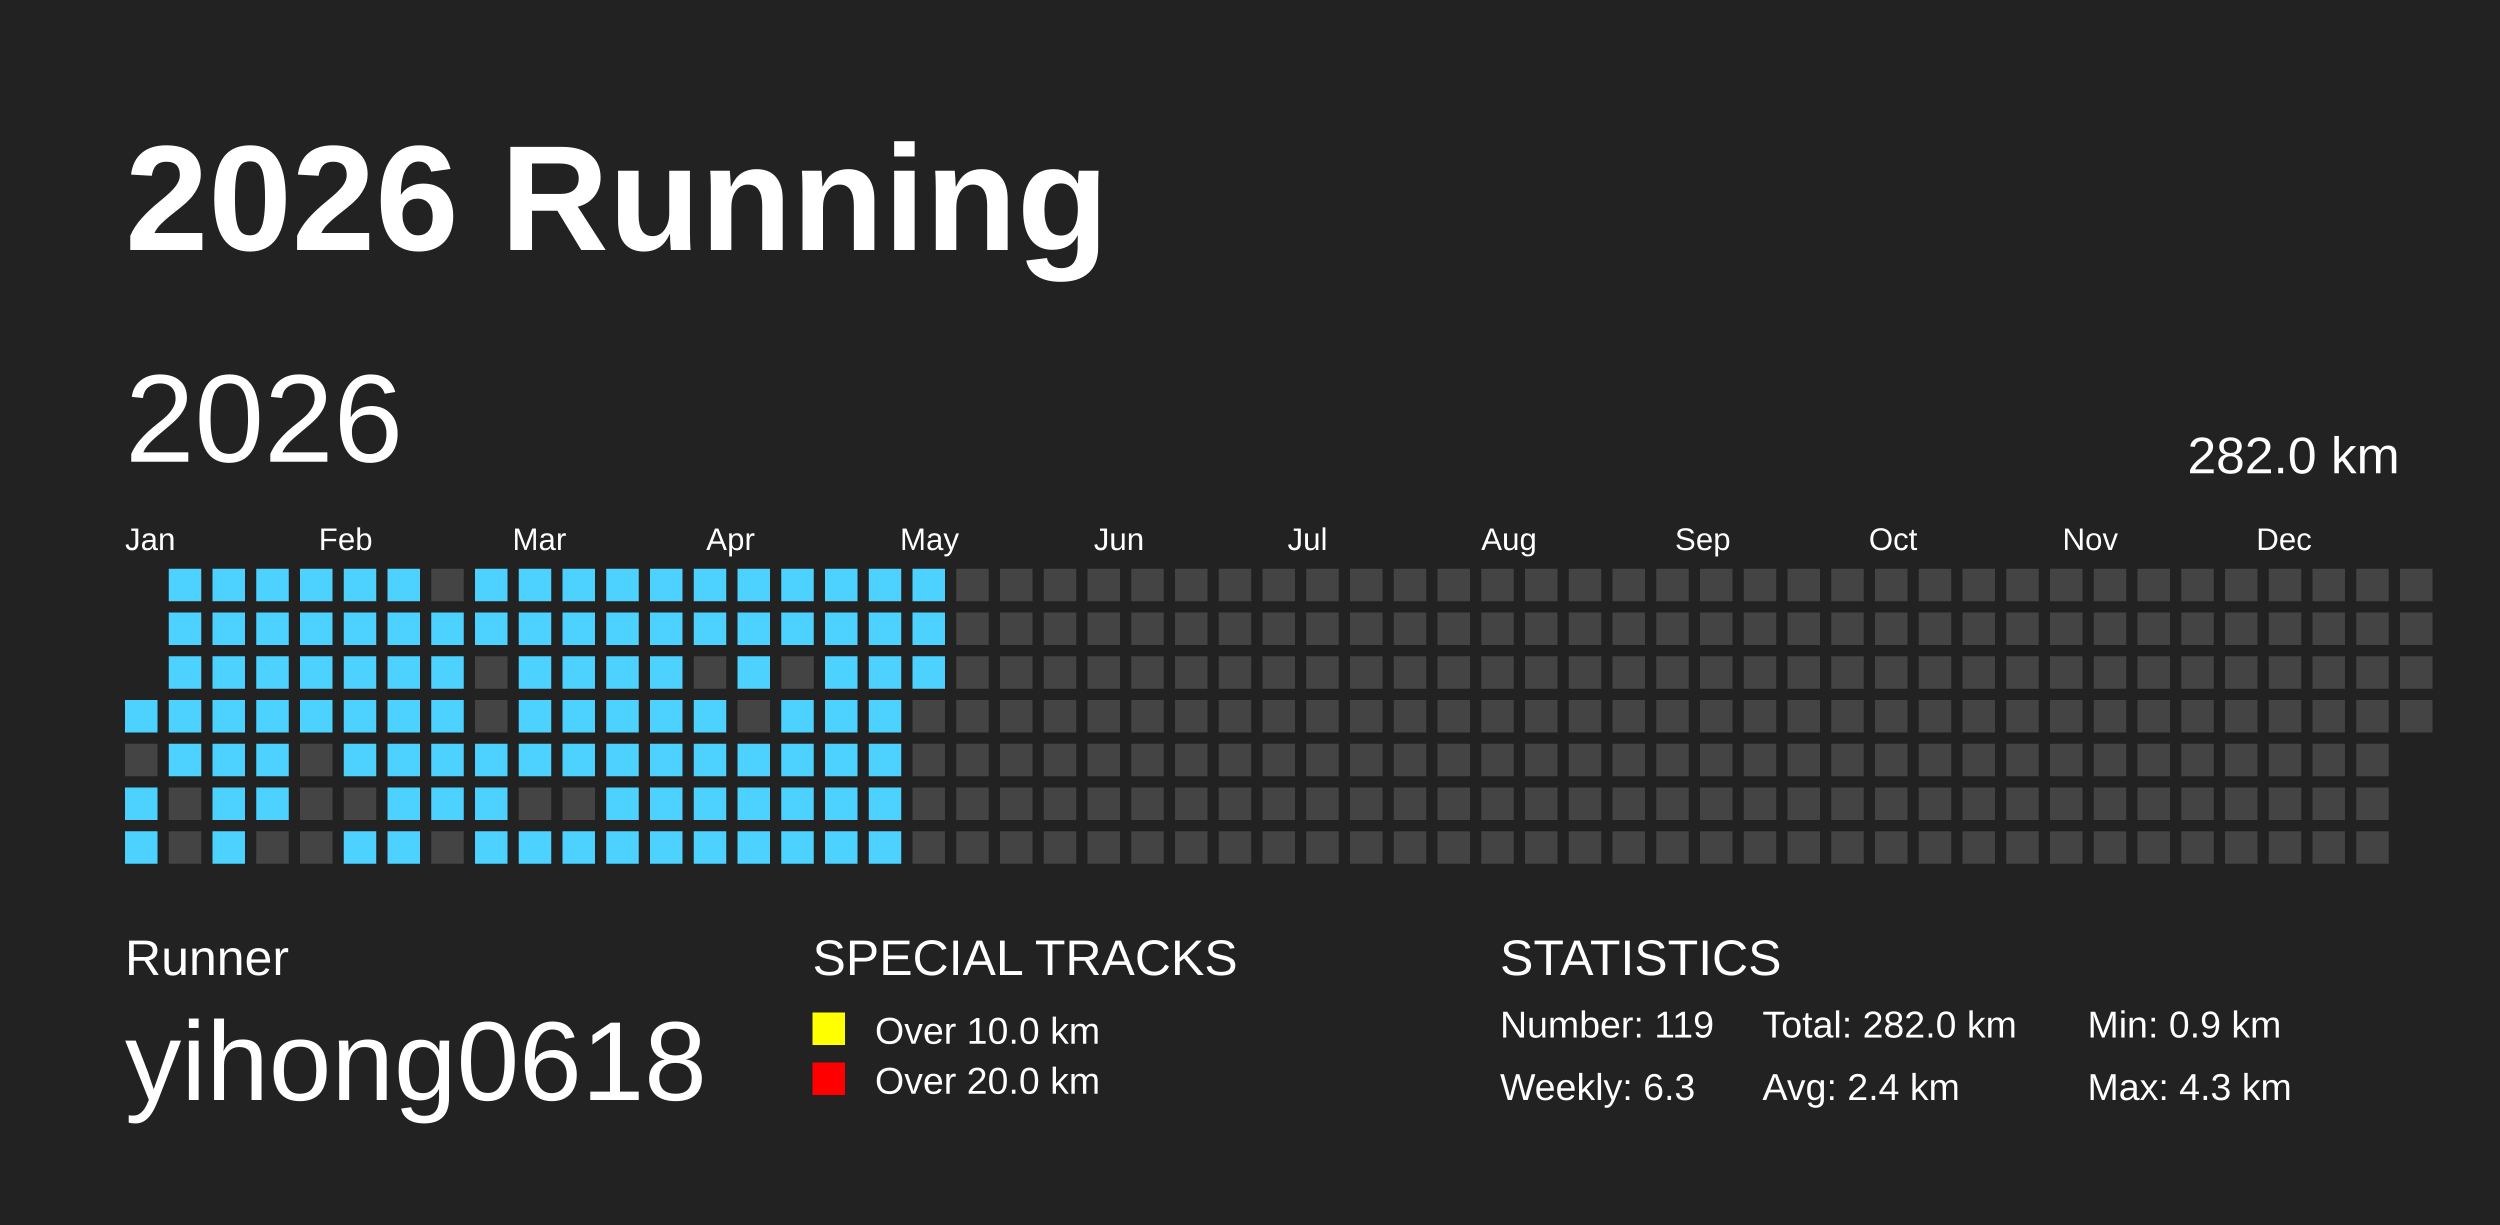
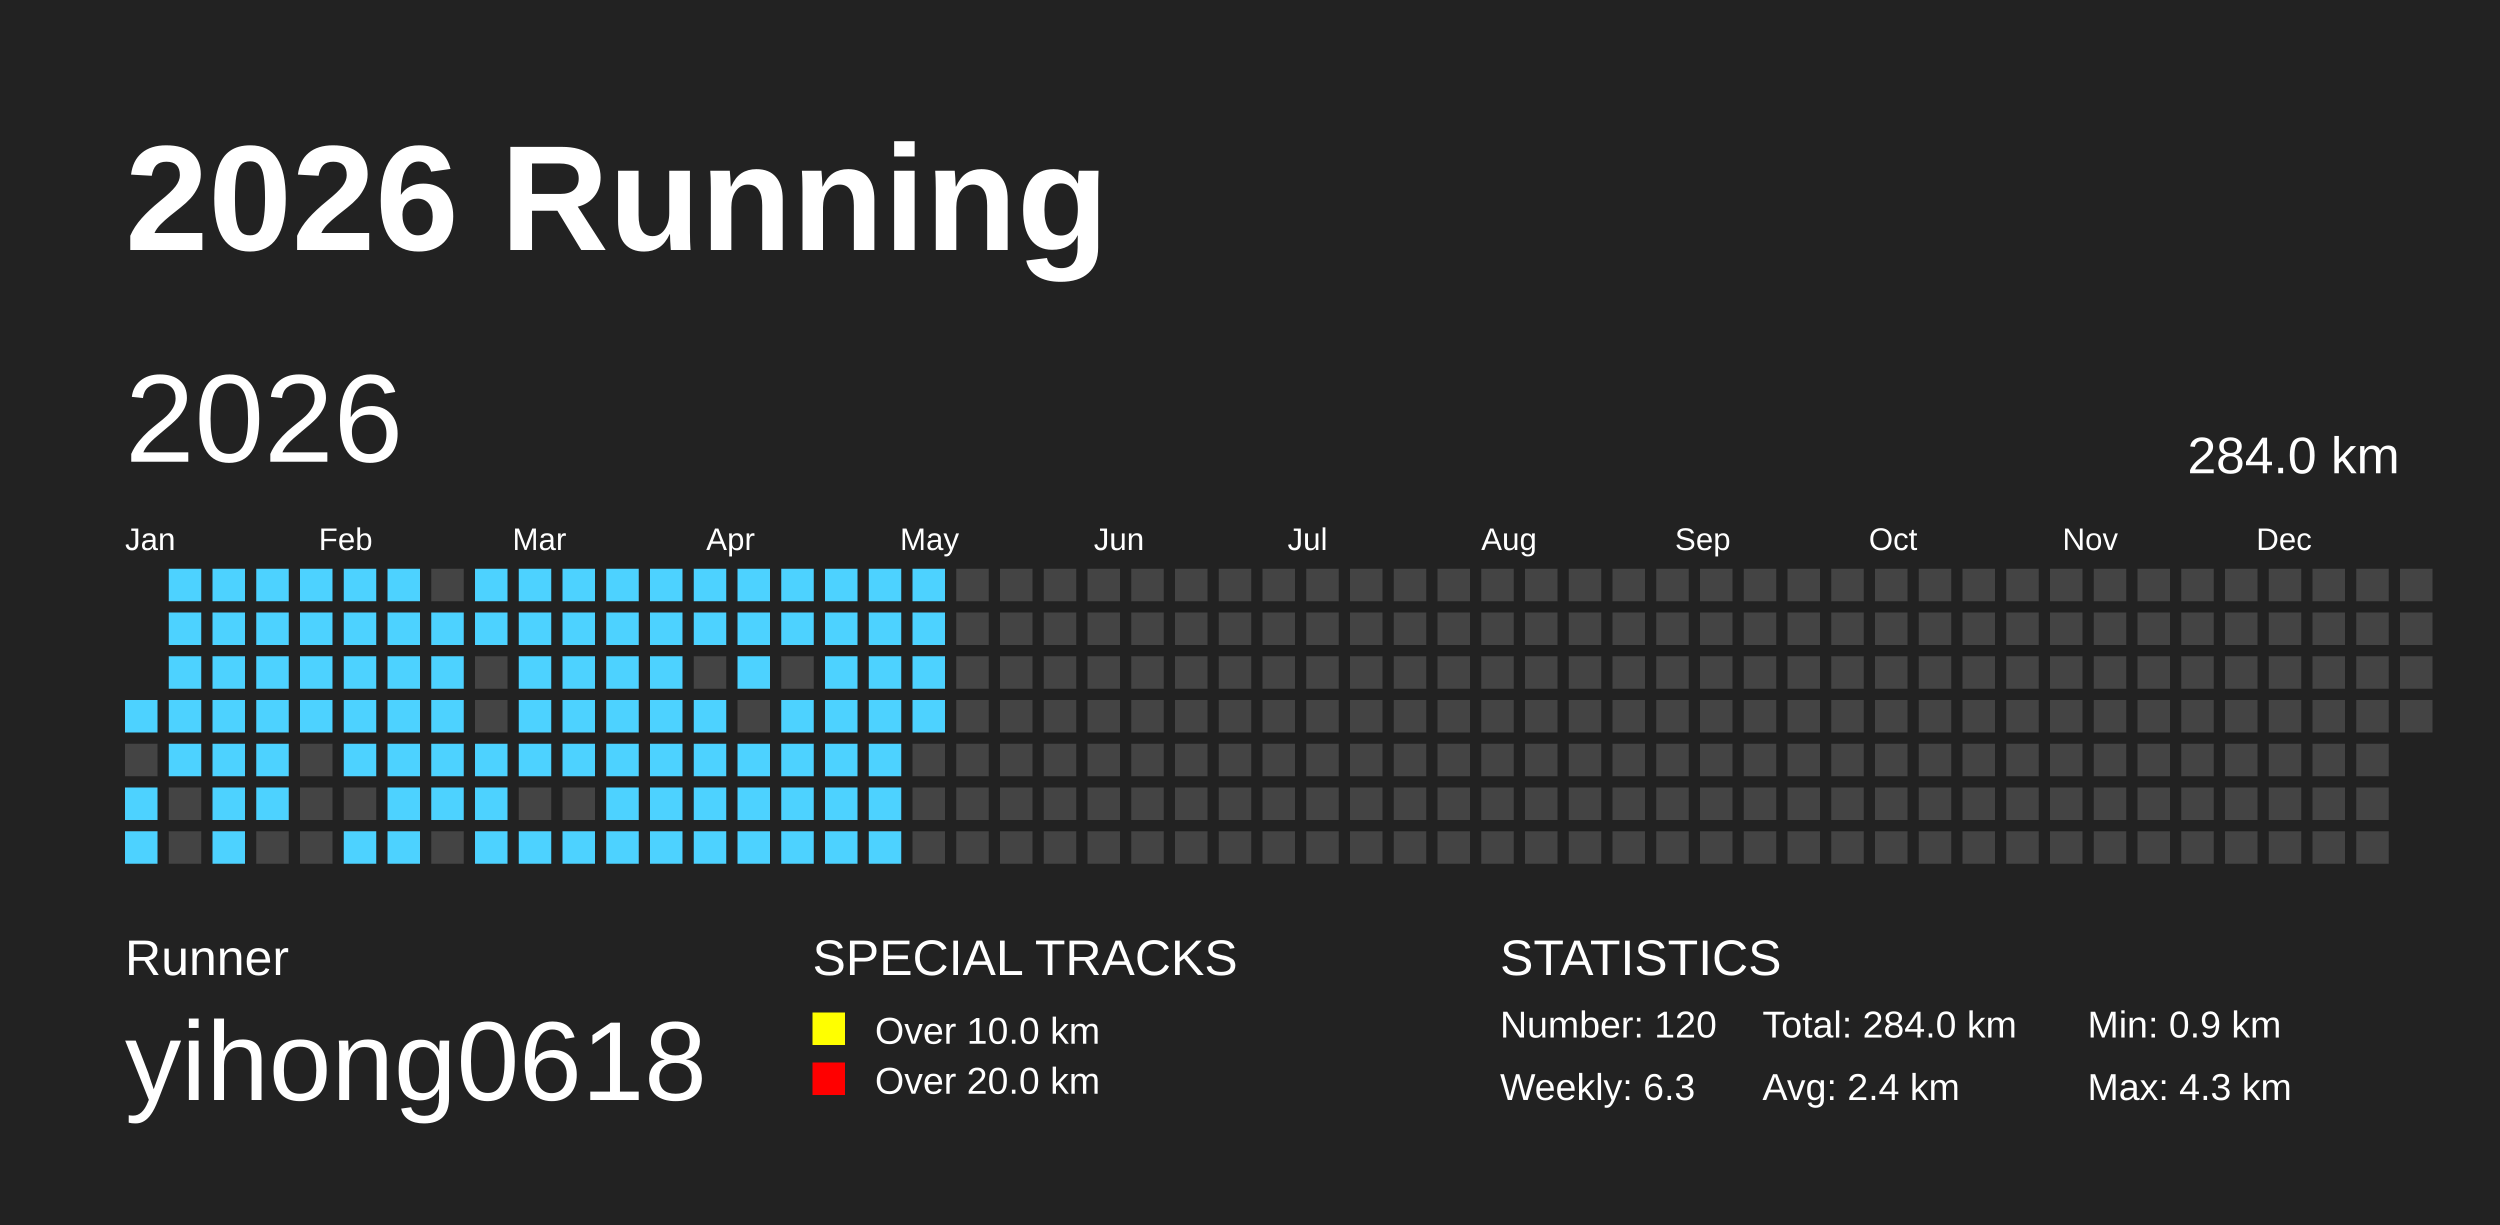
<svg xmlns="http://www.w3.org/2000/svg" baseProfile="full" height="98mm" version="1.1" viewBox="0,0,200,98" width="200mm">
  <defs>
    <pattern height="2" id="indoor-stripe" patternUnits="userSpaceOnUse" width="2">
      <line stroke="white" stroke-opacity="0.45" stroke-width="0.5" x1="0" x2="2" y1="2" y2="0" />
    </pattern>
  </defs>
  <rect fill="#222222" height="98" width="200" x="0" y="0" />
  <text fill="#FFFFFF" style="font-size:12px; font-family:Arial; font-weight:bold;" x="10" y="20">2026 Running</text>
  <text fill="#FFFFFF" style="font-size:4px; font-family:Arial" x="10" y="78">Runner</text>
  <text fill="#FFFFFF" style="font-size:9px; font-family:Arial" x="10" y="88">yihong0618</text>
  <text fill="#FFFFFF" style="font-size:4px; font-family:Arial" x="65" y="78">SPECIAL TRACKS</text>
  <rect fill="yellow" height="2.6" width="2.6" x="65" y="81" />
  <text fill="#FFFFFF" style="font-size:3px; font-family:Arial" x="70" y="83.5">Over 10.0 km</text>
  <rect fill="red" height="2.6" width="2.6" x="65" y="85" />
  <text fill="#FFFFFF" style="font-size:3px; font-family:Arial" x="70" y="87.5">Over 20.0 km</text>
  <text fill="#FFFFFF" style="font-size:4px; font-family:Arial" x="120" y="78">STATISTICS</text>
-   <text fill="#FFFFFF" style="font-size:3px; font-family:Arial" x="120" y="83">Number: 119</text>
+   <text fill="#FFFFFF" style="font-size:3px; font-family:Arial" x="120" y="83">Number: 120</text>
  <text fill="#FFFFFF" style="font-size:3px; font-family:Arial" x="120" y="88">Weekly: 6.3</text>
-   <text fill="#FFFFFF" style="font-size:3px; font-family:Arial" x="141" y="83">Total: 282.0 km</text>
+   <text fill="#FFFFFF" style="font-size:3px; font-family:Arial" x="141" y="83">Total: 284.0 km</text>
  <text fill="#FFFFFF" style="font-size:3px; font-family:Arial" x="141" y="88">Avg: 2.4 km</text>
  <text fill="#FFFFFF" style="font-size:3px; font-family:Arial" x="167" y="83">Min: 0.9 km</text>
  <text fill="#FFFFFF" style="font-size:3px; font-family:Arial" x="167" y="88">Max: 4.3 km</text>
  <text dominant-baseline="hanging" fill="#FFFFFF" style="font-size:10.0px; font-family:Arial;" x="10" y="30">2026</text>
-   <text dominant-baseline="hanging" fill="#FFFFFF" style="font-size:4.125px; font-family:Arial;" x="175" y="35">282.0 km</text>
+   <text dominant-baseline="hanging" fill="#FFFFFF" style="font-size:4.125px; font-family:Arial;" x="175" y="35">284.0 km</text>
  <text fill="#FFFFFF" style="font-size:2.5px; font-family:Arial" x="10.0" y="44">Jan</text>
  <text fill="#FFFFFF" style="font-size:2.5px; font-family:Arial" x="25.5" y="44">Feb</text>
  <text fill="#FFFFFF" style="font-size:2.5px; font-family:Arial" x="41.0" y="44">Mar</text>
  <text fill="#FFFFFF" style="font-size:2.5px; font-family:Arial" x="56.5" y="44">Apr</text>
  <text fill="#FFFFFF" style="font-size:2.5px; font-family:Arial" x="72.0" y="44">May</text>
  <text fill="#FFFFFF" style="font-size:2.5px; font-family:Arial" x="87.5" y="44">Jun</text>
  <text fill="#FFFFFF" style="font-size:2.5px; font-family:Arial" x="103.0" y="44">Jul</text>
  <text fill="#FFFFFF" style="font-size:2.5px; font-family:Arial" x="118.5" y="44">Aug</text>
  <text fill="#FFFFFF" style="font-size:2.5px; font-family:Arial" x="134.0" y="44">Sep</text>
  <text fill="#FFFFFF" style="font-size:2.5px; font-family:Arial" x="149.5" y="44">Oct</text>
  <text fill="#FFFFFF" style="font-size:2.5px; font-family:Arial" x="165.0" y="44">Nov</text>
  <text fill="#FFFFFF" style="font-size:2.5px; font-family:Arial" x="180.5" y="44">Dec</text>
  <rect fill="#4DD2FF" height="2.6" width="2.6" x="10.0" y="56.0" />
  <rect fill="#444444" height="2.6" width="2.6" x="10.0" y="59.5" />
  <rect fill="#4DD2FF" height="2.6" width="2.6" x="10.0" y="63.0" />
  <rect fill="#4DD2FF" height="2.6" width="2.6" x="10.0" y="66.5" />
  <rect fill="#4DD2FF" height="2.6" width="2.6" x="13.5" y="45.5" />
  <rect fill="#4DD2FF" height="2.6" width="2.6" x="13.5" y="49.0" />
  <rect fill="#4DD2FF" height="2.6" width="2.6" x="13.5" y="52.5" />
  <rect fill="#4DD2FF" height="2.6" width="2.6" x="13.5" y="56.0" />
  <rect fill="#4DD2FF" height="2.6" width="2.6" x="13.5" y="59.5" />
  <rect fill="#444444" height="2.6" width="2.6" x="13.5" y="63.0" />
  <rect fill="#444444" height="2.6" width="2.6" x="13.5" y="66.5" />
  <rect fill="#4DD2FF" height="2.6" width="2.6" x="17.0" y="45.5" />
  <rect fill="#4DD2FF" height="2.6" width="2.6" x="17.0" y="49.0" />
  <rect fill="#4DD2FF" height="2.6" width="2.6" x="17.0" y="52.5" />
  <rect fill="#4DD2FF" height="2.6" width="2.6" x="17.0" y="56.0" />
  <rect fill="#4DD2FF" height="2.6" width="2.6" x="17.0" y="59.5" />
  <rect fill="#4DD2FF" height="2.6" width="2.6" x="17.0" y="63.0" />
  <rect fill="#4DD2FF" height="2.6" width="2.6" x="17.0" y="66.5" />
  <rect fill="#4DD2FF" height="2.6" width="2.6" x="20.5" y="45.5" />
  <rect fill="#4DD2FF" height="2.6" width="2.6" x="20.5" y="49.0" />
  <rect fill="#4DD2FF" height="2.6" width="2.6" x="20.5" y="52.5" />
  <rect fill="#4DD2FF" height="2.6" width="2.6" x="20.5" y="56.0" />
  <rect fill="#4DD2FF" height="2.6" width="2.6" x="20.5" y="59.5" />
  <rect fill="#4DD2FF" height="2.6" width="2.6" x="20.5" y="63.0" />
  <rect fill="#444444" height="2.6" width="2.6" x="20.5" y="66.5" />
  <rect fill="#4DD2FF" height="2.6" width="2.6" x="24.0" y="45.5" />
  <rect fill="#4DD2FF" height="2.6" width="2.6" x="24.0" y="49.0" />
  <rect fill="#4DD2FF" height="2.6" width="2.6" x="24.0" y="52.5" />
  <rect fill="#4DD2FF" height="2.6" width="2.6" x="24.0" y="56.0" />
  <rect fill="#444444" height="2.6" width="2.6" x="24.0" y="59.5" />
  <rect fill="#444444" height="2.6" width="2.6" x="24.0" y="63.0" />
  <rect fill="#444444" height="2.6" width="2.6" x="24.0" y="66.5" />
  <rect fill="#4DD2FF" height="2.6" width="2.6" x="27.5" y="45.5" />
  <rect fill="#4DD2FF" height="2.6" width="2.6" x="27.5" y="49.0" />
  <rect fill="#4DD2FF" height="2.6" width="2.6" x="27.5" y="52.5" />
  <rect fill="#4DD2FF" height="2.6" width="2.6" x="27.5" y="56.0" />
  <rect fill="#4DD2FF" height="2.6" width="2.6" x="27.5" y="59.5" />
  <rect fill="#444444" height="2.6" width="2.6" x="27.5" y="63.0" />
  <rect fill="#4DD2FF" height="2.6" width="2.6" x="27.5" y="66.5" />
  <rect fill="#4DD2FF" height="2.6" width="2.6" x="31.0" y="45.5" />
  <rect fill="#4DD2FF" height="2.6" width="2.6" x="31.0" y="49.0" />
  <rect fill="#4DD2FF" height="2.6" width="2.6" x="31.0" y="52.5" />
  <rect fill="#4DD2FF" height="2.6" width="2.6" x="31.0" y="56.0" />
  <rect fill="#4DD2FF" height="2.6" width="2.6" x="31.0" y="59.5" />
  <rect fill="#4DD2FF" height="2.6" width="2.6" x="31.0" y="63.0" />
  <rect fill="#4DD2FF" height="2.6" width="2.6" x="31.0" y="66.5" />
  <rect fill="#444444" height="2.6" width="2.6" x="34.5" y="45.5" />
  <rect fill="#4DD2FF" height="2.6" width="2.6" x="34.5" y="49.0" />
  <rect fill="#4DD2FF" height="2.6" width="2.6" x="34.5" y="52.5" />
  <rect fill="#4DD2FF" height="2.6" width="2.6" x="34.5" y="56.0" />
  <rect fill="#4DD2FF" height="2.6" width="2.6" x="34.5" y="59.5" />
  <rect fill="#4DD2FF" height="2.6" width="2.6" x="34.5" y="63.0" />
  <rect fill="#444444" height="2.6" width="2.6" x="34.5" y="66.5" />
  <rect fill="#4DD2FF" height="2.6" width="2.6" x="38.0" y="45.5" />
  <rect fill="#4DD2FF" height="2.6" width="2.6" x="38.0" y="49.0" />
  <rect fill="#444444" height="2.6" width="2.6" x="38.0" y="52.5" />
  <rect fill="#444444" height="2.6" width="2.6" x="38.0" y="56.0" />
  <rect fill="#4DD2FF" height="2.6" width="2.6" x="38.0" y="59.5" />
  <rect fill="#4DD2FF" height="2.6" width="2.6" x="38.0" y="63.0" />
  <rect fill="#4DD2FF" height="2.6" width="2.6" x="38.0" y="66.5" />
  <rect fill="#4DD2FF" height="2.6" width="2.6" x="41.5" y="45.5" />
  <rect fill="#4DD2FF" height="2.6" width="2.6" x="41.5" y="49.0" />
  <rect fill="#4DD2FF" height="2.6" width="2.6" x="41.5" y="52.5" />
  <rect fill="#4DD2FF" height="2.6" width="2.6" x="41.5" y="56.0" />
  <rect fill="#4DD2FF" height="2.6" width="2.6" x="41.5" y="59.5" />
  <rect fill="#444444" height="2.6" width="2.6" x="41.5" y="63.0" />
  <rect fill="#4DD2FF" height="2.6" width="2.6" x="41.5" y="66.5" />
  <rect fill="#4DD2FF" height="2.6" width="2.6" x="45.0" y="45.5" />
  <rect fill="#4DD2FF" height="2.6" width="2.6" x="45.0" y="49.0" />
  <rect fill="#4DD2FF" height="2.6" width="2.6" x="45.0" y="52.5" />
  <rect fill="#4DD2FF" height="2.6" width="2.6" x="45.0" y="56.0" />
  <rect fill="#4DD2FF" height="2.6" width="2.6" x="45.0" y="59.5" />
  <rect fill="#444444" height="2.6" width="2.6" x="45.0" y="63.0" />
  <rect fill="#4DD2FF" height="2.6" width="2.6" x="45.0" y="66.5" />
  <rect fill="#4DD2FF" height="2.6" width="2.6" x="48.5" y="45.5" />
  <rect fill="#4DD2FF" height="2.6" width="2.6" x="48.5" y="49.0" />
  <rect fill="#4DD2FF" height="2.6" width="2.6" x="48.5" y="52.5" />
  <rect fill="#4DD2FF" height="2.6" width="2.6" x="48.5" y="56.0" />
  <rect fill="#4DD2FF" height="2.6" width="2.6" x="48.5" y="59.5" />
  <rect fill="#4DD2FF" height="2.6" width="2.6" x="48.5" y="63.0" />
  <rect fill="#4DD2FF" height="2.6" width="2.6" x="48.5" y="66.5" />
  <rect fill="#4DD2FF" height="2.6" width="2.6" x="52.0" y="45.5" />
  <rect fill="#4DD2FF" height="2.6" width="2.6" x="52.0" y="49.0" />
  <rect fill="#4DD2FF" height="2.6" width="2.6" x="52.0" y="52.5" />
  <rect fill="#4DD2FF" height="2.6" width="2.6" x="52.0" y="56.0" />
  <rect fill="#4DD2FF" height="2.6" width="2.6" x="52.0" y="59.5" />
  <rect fill="#4DD2FF" height="2.6" width="2.6" x="52.0" y="63.0" />
  <rect fill="#4DD2FF" height="2.6" width="2.6" x="52.0" y="66.5" />
  <rect fill="#4DD2FF" height="2.6" width="2.6" x="55.5" y="45.5" />
  <rect fill="#4DD2FF" height="2.6" width="2.6" x="55.5" y="49.0" />
  <rect fill="#444444" height="2.6" width="2.6" x="55.5" y="52.5" />
  <rect fill="#4DD2FF" height="2.6" width="2.6" x="55.5" y="56.0" />
  <rect fill="#4DD2FF" height="2.6" width="2.6" x="55.5" y="59.5" />
  <rect fill="#4DD2FF" height="2.6" width="2.6" x="55.5" y="63.0" />
  <rect fill="#4DD2FF" height="2.6" width="2.6" x="55.5" y="66.5" />
  <rect fill="#4DD2FF" height="2.6" width="2.6" x="59.0" y="45.5" />
  <rect fill="#4DD2FF" height="2.6" width="2.6" x="59.0" y="49.0" />
  <rect fill="#4DD2FF" height="2.6" width="2.6" x="59.0" y="52.5" />
  <rect fill="#444444" height="2.6" width="2.6" x="59.0" y="56.0" />
  <rect fill="#4DD2FF" height="2.6" width="2.6" x="59.0" y="59.5" />
  <rect fill="#4DD2FF" height="2.6" width="2.6" x="59.0" y="63.0" />
  <rect fill="#4DD2FF" height="2.6" width="2.6" x="59.0" y="66.5" />
  <rect fill="#4DD2FF" height="2.6" width="2.6" x="62.5" y="45.5" />
  <rect fill="#4DD2FF" height="2.6" width="2.6" x="62.5" y="49.0" />
  <rect fill="#444444" height="2.6" width="2.6" x="62.5" y="52.5" />
  <rect fill="#4DD2FF" height="2.6" width="2.6" x="62.5" y="56.0" />
  <rect fill="#4DD2FF" height="2.6" width="2.6" x="62.5" y="59.5" />
  <rect fill="#4DD2FF" height="2.6" width="2.6" x="62.5" y="63.0" />
  <rect fill="#4DD2FF" height="2.6" width="2.6" x="62.5" y="66.5" />
  <rect fill="#4DD2FF" height="2.6" width="2.6" x="66.0" y="45.5" />
  <rect fill="#4DD2FF" height="2.6" width="2.6" x="66.0" y="49.0" />
  <rect fill="#4DD2FF" height="2.6" width="2.6" x="66.0" y="52.5" />
  <rect fill="#4DD2FF" height="2.6" width="2.6" x="66.0" y="56.0" />
  <rect fill="#4DD2FF" height="2.6" width="2.6" x="66.0" y="59.5" />
  <rect fill="#4DD2FF" height="2.6" width="2.6" x="66.0" y="63.0" />
  <rect fill="#4DD2FF" height="2.6" width="2.6" x="66.0" y="66.5" />
  <rect fill="#4DD2FF" height="2.6" width="2.6" x="69.5" y="45.5" />
  <rect fill="#4DD2FF" height="2.6" width="2.6" x="69.5" y="49.0" />
  <rect fill="#4DD2FF" height="2.6" width="2.6" x="69.5" y="52.5" />
  <rect fill="#4DD2FF" height="2.6" width="2.6" x="69.5" y="56.0" />
  <rect fill="#4DD2FF" height="2.6" width="2.6" x="69.5" y="59.5" />
  <rect fill="#4DD2FF" height="2.6" width="2.6" x="69.5" y="63.0" />
  <rect fill="#4DD2FF" height="2.6" width="2.6" x="69.5" y="66.5" />
  <rect fill="#4DD2FF" height="2.6" width="2.6" x="73.0" y="45.5" />
  <rect fill="#4DD2FF" height="2.6" width="2.6" x="73.0" y="49.0" />
  <rect fill="#4DD2FF" height="2.6" width="2.6" x="73.0" y="52.5" />
-   <rect fill="#444444" height="2.6" width="2.6" x="73.0" y="56.0" />
+   <rect fill="#4DD2FF" height="2.6" width="2.6" x="73.0" y="56.0" />
  <rect fill="#444444" height="2.6" width="2.6" x="73.0" y="59.5" />
  <rect fill="#444444" height="2.6" width="2.6" x="73.0" y="63.0" />
  <rect fill="#444444" height="2.6" width="2.6" x="73.0" y="66.5" />
  <rect fill="#444444" height="2.6" width="2.6" x="76.5" y="45.5" />
  <rect fill="#444444" height="2.6" width="2.6" x="76.5" y="49.0" />
  <rect fill="#444444" height="2.6" width="2.6" x="76.5" y="52.5" />
  <rect fill="#444444" height="2.6" width="2.6" x="76.5" y="56.0" />
  <rect fill="#444444" height="2.6" width="2.6" x="76.5" y="59.5" />
  <rect fill="#444444" height="2.6" width="2.6" x="76.5" y="63.0" />
  <rect fill="#444444" height="2.6" width="2.6" x="76.5" y="66.5" />
  <rect fill="#444444" height="2.6" width="2.6" x="80.0" y="45.5" />
  <rect fill="#444444" height="2.6" width="2.6" x="80.0" y="49.0" />
  <rect fill="#444444" height="2.6" width="2.6" x="80.0" y="52.5" />
  <rect fill="#444444" height="2.6" width="2.6" x="80.0" y="56.0" />
  <rect fill="#444444" height="2.6" width="2.6" x="80.0" y="59.5" />
  <rect fill="#444444" height="2.6" width="2.6" x="80.0" y="63.0" />
  <rect fill="#444444" height="2.6" width="2.6" x="80.0" y="66.5" />
  <rect fill="#444444" height="2.6" width="2.6" x="83.5" y="45.5" />
  <rect fill="#444444" height="2.6" width="2.6" x="83.5" y="49.0" />
  <rect fill="#444444" height="2.6" width="2.6" x="83.5" y="52.5" />
  <rect fill="#444444" height="2.6" width="2.6" x="83.5" y="56.0" />
  <rect fill="#444444" height="2.6" width="2.6" x="83.5" y="59.5" />
  <rect fill="#444444" height="2.6" width="2.6" x="83.5" y="63.0" />
  <rect fill="#444444" height="2.6" width="2.6" x="83.5" y="66.5" />
  <rect fill="#444444" height="2.6" width="2.6" x="87.0" y="45.5" />
  <rect fill="#444444" height="2.6" width="2.6" x="87.0" y="49.0" />
  <rect fill="#444444" height="2.6" width="2.6" x="87.0" y="52.5" />
  <rect fill="#444444" height="2.6" width="2.6" x="87.0" y="56.0" />
  <rect fill="#444444" height="2.6" width="2.6" x="87.0" y="59.5" />
  <rect fill="#444444" height="2.6" width="2.6" x="87.0" y="63.0" />
  <rect fill="#444444" height="2.6" width="2.6" x="87.0" y="66.5" />
  <rect fill="#444444" height="2.6" width="2.6" x="90.5" y="45.5" />
  <rect fill="#444444" height="2.6" width="2.6" x="90.5" y="49.0" />
  <rect fill="#444444" height="2.6" width="2.6" x="90.5" y="52.5" />
  <rect fill="#444444" height="2.6" width="2.6" x="90.5" y="56.0" />
  <rect fill="#444444" height="2.6" width="2.6" x="90.5" y="59.5" />
  <rect fill="#444444" height="2.6" width="2.6" x="90.5" y="63.0" />
  <rect fill="#444444" height="2.6" width="2.6" x="90.5" y="66.5" />
  <rect fill="#444444" height="2.6" width="2.6" x="94.0" y="45.5" />
  <rect fill="#444444" height="2.6" width="2.6" x="94.0" y="49.0" />
  <rect fill="#444444" height="2.6" width="2.6" x="94.0" y="52.5" />
  <rect fill="#444444" height="2.6" width="2.6" x="94.0" y="56.0" />
  <rect fill="#444444" height="2.6" width="2.6" x="94.0" y="59.5" />
  <rect fill="#444444" height="2.6" width="2.6" x="94.0" y="63.0" />
  <rect fill="#444444" height="2.6" width="2.6" x="94.0" y="66.5" />
  <rect fill="#444444" height="2.6" width="2.6" x="97.5" y="45.5" />
  <rect fill="#444444" height="2.6" width="2.6" x="97.5" y="49.0" />
  <rect fill="#444444" height="2.6" width="2.6" x="97.5" y="52.5" />
  <rect fill="#444444" height="2.6" width="2.6" x="97.5" y="56.0" />
  <rect fill="#444444" height="2.6" width="2.6" x="97.5" y="59.5" />
  <rect fill="#444444" height="2.6" width="2.6" x="97.5" y="63.0" />
  <rect fill="#444444" height="2.6" width="2.6" x="97.5" y="66.5" />
  <rect fill="#444444" height="2.6" width="2.6" x="101.0" y="45.5" />
  <rect fill="#444444" height="2.6" width="2.6" x="101.0" y="49.0" />
  <rect fill="#444444" height="2.6" width="2.6" x="101.0" y="52.5" />
  <rect fill="#444444" height="2.6" width="2.6" x="101.0" y="56.0" />
  <rect fill="#444444" height="2.6" width="2.6" x="101.0" y="59.5" />
  <rect fill="#444444" height="2.6" width="2.6" x="101.0" y="63.0" />
  <rect fill="#444444" height="2.6" width="2.6" x="101.0" y="66.5" />
  <rect fill="#444444" height="2.6" width="2.6" x="104.5" y="45.5" />
  <rect fill="#444444" height="2.6" width="2.6" x="104.5" y="49.0" />
  <rect fill="#444444" height="2.6" width="2.6" x="104.5" y="52.5" />
  <rect fill="#444444" height="2.6" width="2.6" x="104.5" y="56.0" />
  <rect fill="#444444" height="2.6" width="2.6" x="104.5" y="59.5" />
  <rect fill="#444444" height="2.6" width="2.6" x="104.5" y="63.0" />
  <rect fill="#444444" height="2.6" width="2.6" x="104.5" y="66.5" />
  <rect fill="#444444" height="2.6" width="2.6" x="108.0" y="45.5" />
  <rect fill="#444444" height="2.6" width="2.6" x="108.0" y="49.0" />
  <rect fill="#444444" height="2.6" width="2.6" x="108.0" y="52.5" />
  <rect fill="#444444" height="2.6" width="2.6" x="108.0" y="56.0" />
  <rect fill="#444444" height="2.6" width="2.6" x="108.0" y="59.5" />
  <rect fill="#444444" height="2.6" width="2.6" x="108.0" y="63.0" />
  <rect fill="#444444" height="2.6" width="2.6" x="108.0" y="66.5" />
  <rect fill="#444444" height="2.6" width="2.6" x="111.5" y="45.5" />
  <rect fill="#444444" height="2.6" width="2.6" x="111.5" y="49.0" />
  <rect fill="#444444" height="2.6" width="2.6" x="111.5" y="52.5" />
  <rect fill="#444444" height="2.6" width="2.6" x="111.5" y="56.0" />
  <rect fill="#444444" height="2.6" width="2.6" x="111.5" y="59.5" />
  <rect fill="#444444" height="2.6" width="2.6" x="111.5" y="63.0" />
  <rect fill="#444444" height="2.6" width="2.6" x="111.5" y="66.5" />
  <rect fill="#444444" height="2.6" width="2.6" x="115.0" y="45.5" />
  <rect fill="#444444" height="2.6" width="2.6" x="115.0" y="49.0" />
  <rect fill="#444444" height="2.6" width="2.6" x="115.0" y="52.5" />
  <rect fill="#444444" height="2.6" width="2.6" x="115.0" y="56.0" />
  <rect fill="#444444" height="2.6" width="2.6" x="115.0" y="59.5" />
  <rect fill="#444444" height="2.6" width="2.6" x="115.0" y="63.0" />
  <rect fill="#444444" height="2.6" width="2.6" x="115.0" y="66.5" />
  <rect fill="#444444" height="2.6" width="2.6" x="118.5" y="45.5" />
  <rect fill="#444444" height="2.6" width="2.6" x="118.5" y="49.0" />
  <rect fill="#444444" height="2.6" width="2.6" x="118.5" y="52.5" />
  <rect fill="#444444" height="2.6" width="2.6" x="118.5" y="56.0" />
  <rect fill="#444444" height="2.6" width="2.6" x="118.5" y="59.5" />
  <rect fill="#444444" height="2.6" width="2.6" x="118.5" y="63.0" />
  <rect fill="#444444" height="2.6" width="2.6" x="118.5" y="66.5" />
  <rect fill="#444444" height="2.6" width="2.6" x="122.0" y="45.5" />
  <rect fill="#444444" height="2.6" width="2.6" x="122.0" y="49.0" />
  <rect fill="#444444" height="2.6" width="2.6" x="122.0" y="52.5" />
  <rect fill="#444444" height="2.6" width="2.6" x="122.0" y="56.0" />
  <rect fill="#444444" height="2.6" width="2.6" x="122.0" y="59.5" />
  <rect fill="#444444" height="2.6" width="2.6" x="122.0" y="63.0" />
  <rect fill="#444444" height="2.6" width="2.6" x="122.0" y="66.5" />
  <rect fill="#444444" height="2.6" width="2.6" x="125.5" y="45.5" />
  <rect fill="#444444" height="2.6" width="2.6" x="125.5" y="49.0" />
  <rect fill="#444444" height="2.6" width="2.6" x="125.5" y="52.5" />
  <rect fill="#444444" height="2.6" width="2.6" x="125.5" y="56.0" />
  <rect fill="#444444" height="2.6" width="2.6" x="125.5" y="59.5" />
  <rect fill="#444444" height="2.6" width="2.6" x="125.5" y="63.0" />
  <rect fill="#444444" height="2.6" width="2.6" x="125.5" y="66.5" />
  <rect fill="#444444" height="2.6" width="2.6" x="129.0" y="45.5" />
  <rect fill="#444444" height="2.6" width="2.6" x="129.0" y="49.0" />
  <rect fill="#444444" height="2.6" width="2.6" x="129.0" y="52.5" />
  <rect fill="#444444" height="2.6" width="2.6" x="129.0" y="56.0" />
  <rect fill="#444444" height="2.6" width="2.6" x="129.0" y="59.5" />
  <rect fill="#444444" height="2.6" width="2.6" x="129.0" y="63.0" />
  <rect fill="#444444" height="2.6" width="2.6" x="129.0" y="66.5" />
  <rect fill="#444444" height="2.6" width="2.6" x="132.5" y="45.5" />
  <rect fill="#444444" height="2.6" width="2.6" x="132.5" y="49.0" />
  <rect fill="#444444" height="2.6" width="2.6" x="132.5" y="52.5" />
  <rect fill="#444444" height="2.6" width="2.6" x="132.5" y="56.0" />
  <rect fill="#444444" height="2.6" width="2.6" x="132.5" y="59.5" />
  <rect fill="#444444" height="2.6" width="2.6" x="132.5" y="63.0" />
  <rect fill="#444444" height="2.6" width="2.6" x="132.5" y="66.5" />
  <rect fill="#444444" height="2.6" width="2.6" x="136.0" y="45.5" />
  <rect fill="#444444" height="2.6" width="2.6" x="136.0" y="49.0" />
  <rect fill="#444444" height="2.6" width="2.6" x="136.0" y="52.5" />
  <rect fill="#444444" height="2.6" width="2.6" x="136.0" y="56.0" />
  <rect fill="#444444" height="2.6" width="2.6" x="136.0" y="59.5" />
  <rect fill="#444444" height="2.6" width="2.6" x="136.0" y="63.0" />
  <rect fill="#444444" height="2.6" width="2.6" x="136.0" y="66.5" />
  <rect fill="#444444" height="2.6" width="2.6" x="139.5" y="45.5" />
  <rect fill="#444444" height="2.6" width="2.6" x="139.5" y="49.0" />
  <rect fill="#444444" height="2.6" width="2.6" x="139.5" y="52.5" />
  <rect fill="#444444" height="2.6" width="2.6" x="139.5" y="56.0" />
  <rect fill="#444444" height="2.6" width="2.6" x="139.5" y="59.5" />
  <rect fill="#444444" height="2.6" width="2.6" x="139.5" y="63.0" />
  <rect fill="#444444" height="2.6" width="2.6" x="139.5" y="66.5" />
  <rect fill="#444444" height="2.6" width="2.6" x="143.0" y="45.5" />
  <rect fill="#444444" height="2.6" width="2.6" x="143.0" y="49.0" />
  <rect fill="#444444" height="2.6" width="2.6" x="143.0" y="52.5" />
  <rect fill="#444444" height="2.6" width="2.6" x="143.0" y="56.0" />
  <rect fill="#444444" height="2.6" width="2.6" x="143.0" y="59.5" />
  <rect fill="#444444" height="2.6" width="2.6" x="143.0" y="63.0" />
  <rect fill="#444444" height="2.6" width="2.6" x="143.0" y="66.5" />
  <rect fill="#444444" height="2.6" width="2.6" x="146.5" y="45.5" />
  <rect fill="#444444" height="2.6" width="2.6" x="146.5" y="49.0" />
  <rect fill="#444444" height="2.6" width="2.6" x="146.5" y="52.5" />
  <rect fill="#444444" height="2.6" width="2.6" x="146.5" y="56.0" />
  <rect fill="#444444" height="2.6" width="2.6" x="146.5" y="59.5" />
  <rect fill="#444444" height="2.6" width="2.6" x="146.5" y="63.0" />
  <rect fill="#444444" height="2.6" width="2.6" x="146.5" y="66.5" />
  <rect fill="#444444" height="2.6" width="2.6" x="150.0" y="45.5" />
  <rect fill="#444444" height="2.6" width="2.6" x="150.0" y="49.0" />
  <rect fill="#444444" height="2.6" width="2.6" x="150.0" y="52.5" />
  <rect fill="#444444" height="2.6" width="2.6" x="150.0" y="56.0" />
  <rect fill="#444444" height="2.6" width="2.6" x="150.0" y="59.5" />
  <rect fill="#444444" height="2.6" width="2.6" x="150.0" y="63.0" />
  <rect fill="#444444" height="2.6" width="2.6" x="150.0" y="66.5" />
  <rect fill="#444444" height="2.6" width="2.6" x="153.5" y="45.5" />
  <rect fill="#444444" height="2.6" width="2.6" x="153.5" y="49.0" />
  <rect fill="#444444" height="2.6" width="2.6" x="153.5" y="52.5" />
  <rect fill="#444444" height="2.6" width="2.6" x="153.5" y="56.0" />
  <rect fill="#444444" height="2.6" width="2.6" x="153.5" y="59.5" />
  <rect fill="#444444" height="2.6" width="2.6" x="153.5" y="63.0" />
  <rect fill="#444444" height="2.6" width="2.6" x="153.5" y="66.5" />
  <rect fill="#444444" height="2.6" width="2.6" x="157.0" y="45.5" />
  <rect fill="#444444" height="2.6" width="2.6" x="157.0" y="49.0" />
  <rect fill="#444444" height="2.6" width="2.6" x="157.0" y="52.5" />
  <rect fill="#444444" height="2.6" width="2.6" x="157.0" y="56.0" />
  <rect fill="#444444" height="2.6" width="2.6" x="157.0" y="59.5" />
  <rect fill="#444444" height="2.6" width="2.6" x="157.0" y="63.0" />
  <rect fill="#444444" height="2.6" width="2.6" x="157.0" y="66.5" />
  <rect fill="#444444" height="2.6" width="2.6" x="160.5" y="45.5" />
  <rect fill="#444444" height="2.6" width="2.6" x="160.5" y="49.0" />
  <rect fill="#444444" height="2.6" width="2.6" x="160.5" y="52.5" />
  <rect fill="#444444" height="2.6" width="2.6" x="160.5" y="56.0" />
  <rect fill="#444444" height="2.6" width="2.6" x="160.5" y="59.5" />
  <rect fill="#444444" height="2.6" width="2.6" x="160.5" y="63.0" />
  <rect fill="#444444" height="2.6" width="2.6" x="160.5" y="66.5" />
  <rect fill="#444444" height="2.6" width="2.6" x="164.0" y="45.5" />
  <rect fill="#444444" height="2.6" width="2.6" x="164.0" y="49.0" />
  <rect fill="#444444" height="2.6" width="2.6" x="164.0" y="52.5" />
  <rect fill="#444444" height="2.6" width="2.6" x="164.0" y="56.0" />
  <rect fill="#444444" height="2.6" width="2.6" x="164.0" y="59.5" />
  <rect fill="#444444" height="2.6" width="2.6" x="164.0" y="63.0" />
  <rect fill="#444444" height="2.6" width="2.6" x="164.0" y="66.5" />
  <rect fill="#444444" height="2.6" width="2.6" x="167.5" y="45.5" />
  <rect fill="#444444" height="2.6" width="2.6" x="167.5" y="49.0" />
  <rect fill="#444444" height="2.6" width="2.6" x="167.5" y="52.5" />
  <rect fill="#444444" height="2.6" width="2.6" x="167.5" y="56.0" />
  <rect fill="#444444" height="2.6" width="2.6" x="167.5" y="59.5" />
  <rect fill="#444444" height="2.6" width="2.6" x="167.5" y="63.0" />
  <rect fill="#444444" height="2.6" width="2.6" x="167.5" y="66.5" />
  <rect fill="#444444" height="2.6" width="2.6" x="171.0" y="45.5" />
  <rect fill="#444444" height="2.6" width="2.6" x="171.0" y="49.0" />
  <rect fill="#444444" height="2.6" width="2.6" x="171.0" y="52.5" />
  <rect fill="#444444" height="2.6" width="2.6" x="171.0" y="56.0" />
  <rect fill="#444444" height="2.6" width="2.6" x="171.0" y="59.5" />
  <rect fill="#444444" height="2.6" width="2.6" x="171.0" y="63.0" />
  <rect fill="#444444" height="2.6" width="2.6" x="171.0" y="66.5" />
  <rect fill="#444444" height="2.6" width="2.6" x="174.5" y="45.5" />
  <rect fill="#444444" height="2.6" width="2.6" x="174.5" y="49.0" />
  <rect fill="#444444" height="2.6" width="2.6" x="174.5" y="52.5" />
  <rect fill="#444444" height="2.6" width="2.6" x="174.5" y="56.0" />
  <rect fill="#444444" height="2.6" width="2.6" x="174.5" y="59.5" />
  <rect fill="#444444" height="2.6" width="2.6" x="174.5" y="63.0" />
  <rect fill="#444444" height="2.6" width="2.6" x="174.5" y="66.5" />
  <rect fill="#444444" height="2.6" width="2.6" x="178.0" y="45.5" />
  <rect fill="#444444" height="2.6" width="2.6" x="178.0" y="49.0" />
  <rect fill="#444444" height="2.6" width="2.6" x="178.0" y="52.5" />
  <rect fill="#444444" height="2.6" width="2.6" x="178.0" y="56.0" />
  <rect fill="#444444" height="2.6" width="2.6" x="178.0" y="59.5" />
  <rect fill="#444444" height="2.6" width="2.6" x="178.0" y="63.0" />
  <rect fill="#444444" height="2.6" width="2.6" x="178.0" y="66.5" />
  <rect fill="#444444" height="2.6" width="2.6" x="181.5" y="45.5" />
  <rect fill="#444444" height="2.6" width="2.6" x="181.5" y="49.0" />
  <rect fill="#444444" height="2.6" width="2.6" x="181.5" y="52.5" />
  <rect fill="#444444" height="2.6" width="2.6" x="181.5" y="56.0" />
  <rect fill="#444444" height="2.6" width="2.6" x="181.5" y="59.5" />
  <rect fill="#444444" height="2.6" width="2.6" x="181.5" y="63.0" />
  <rect fill="#444444" height="2.6" width="2.6" x="181.5" y="66.5" />
  <rect fill="#444444" height="2.6" width="2.6" x="185.0" y="45.5" />
  <rect fill="#444444" height="2.6" width="2.6" x="185.0" y="49.0" />
  <rect fill="#444444" height="2.6" width="2.6" x="185.0" y="52.5" />
  <rect fill="#444444" height="2.6" width="2.6" x="185.0" y="56.0" />
  <rect fill="#444444" height="2.6" width="2.6" x="185.0" y="59.5" />
  <rect fill="#444444" height="2.6" width="2.6" x="185.0" y="63.0" />
  <rect fill="#444444" height="2.6" width="2.6" x="185.0" y="66.5" />
  <rect fill="#444444" height="2.6" width="2.6" x="188.5" y="45.5" />
  <rect fill="#444444" height="2.6" width="2.6" x="188.5" y="49.0" />
  <rect fill="#444444" height="2.6" width="2.6" x="188.5" y="52.5" />
  <rect fill="#444444" height="2.6" width="2.6" x="188.5" y="56.0" />
  <rect fill="#444444" height="2.6" width="2.6" x="188.5" y="59.5" />
  <rect fill="#444444" height="2.6" width="2.6" x="188.5" y="63.0" />
  <rect fill="#444444" height="2.6" width="2.6" x="188.5" y="66.5" />
  <rect fill="#444444" height="2.6" width="2.6" x="192.0" y="45.5" />
  <rect fill="#444444" height="2.6" width="2.6" x="192.0" y="49.0" />
  <rect fill="#444444" height="2.6" width="2.6" x="192.0" y="52.5" />
  <rect fill="#444444" height="2.6" width="2.6" x="192.0" y="56.0" />
</svg>
